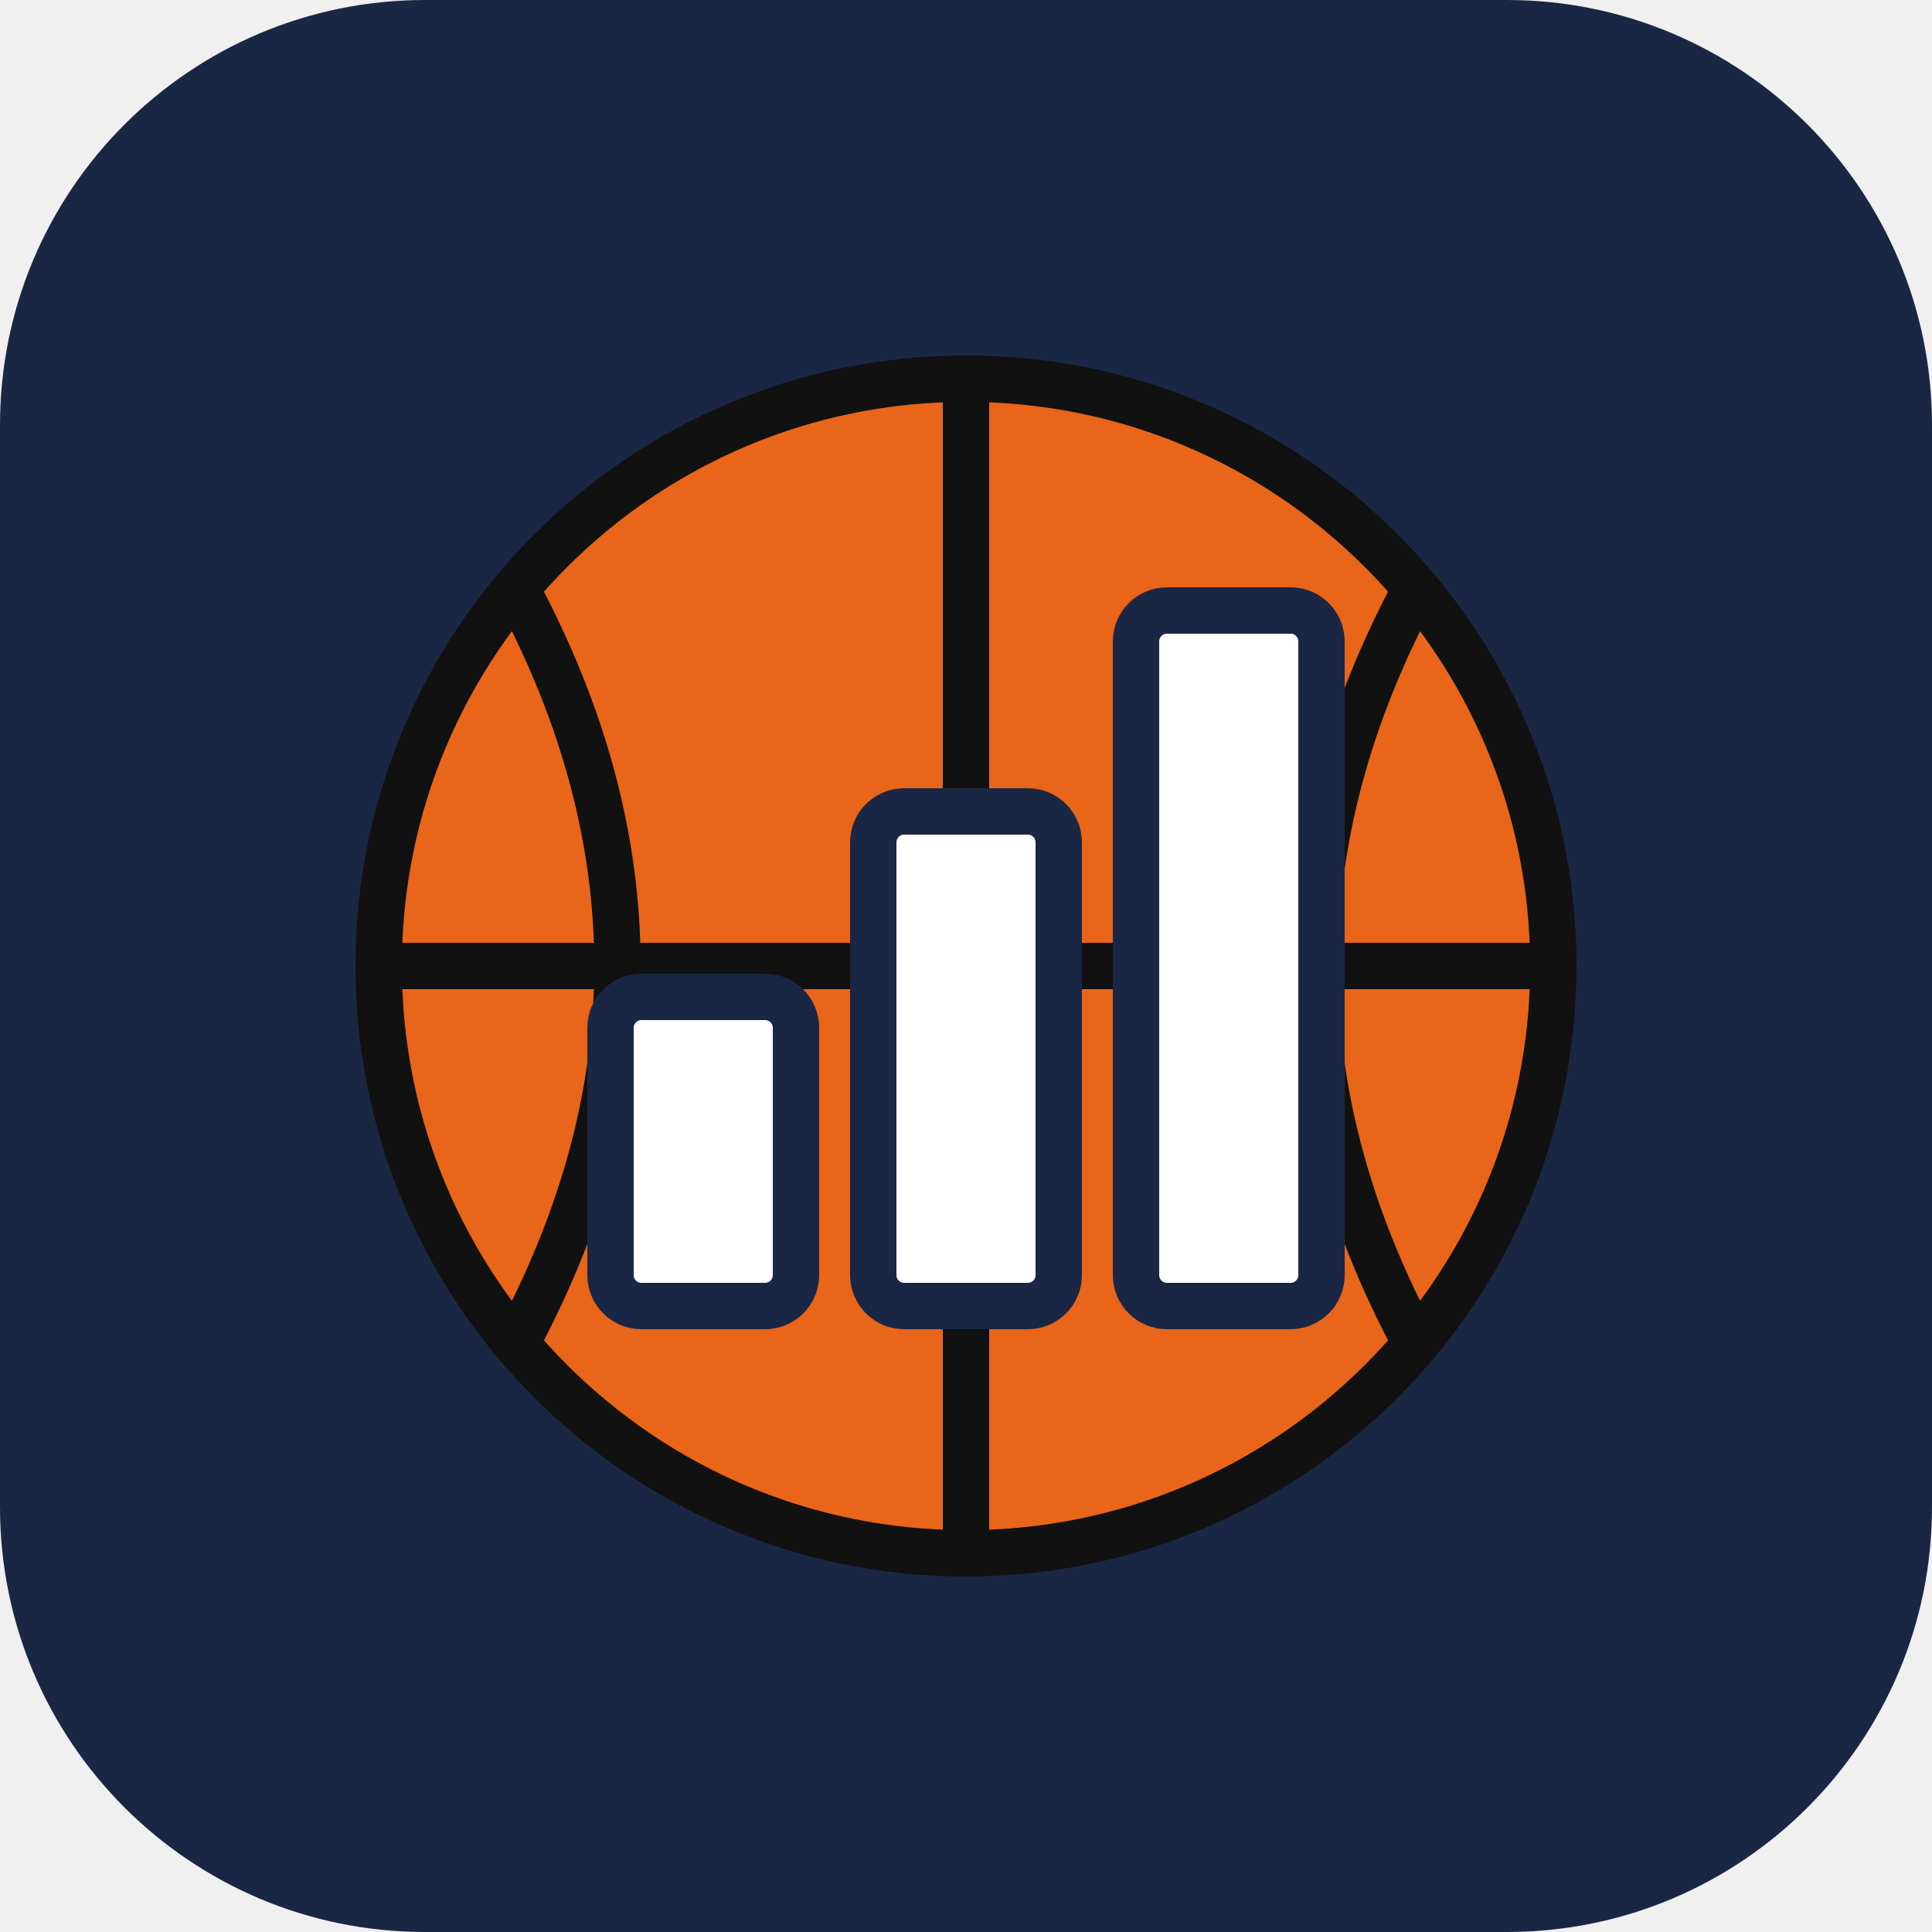
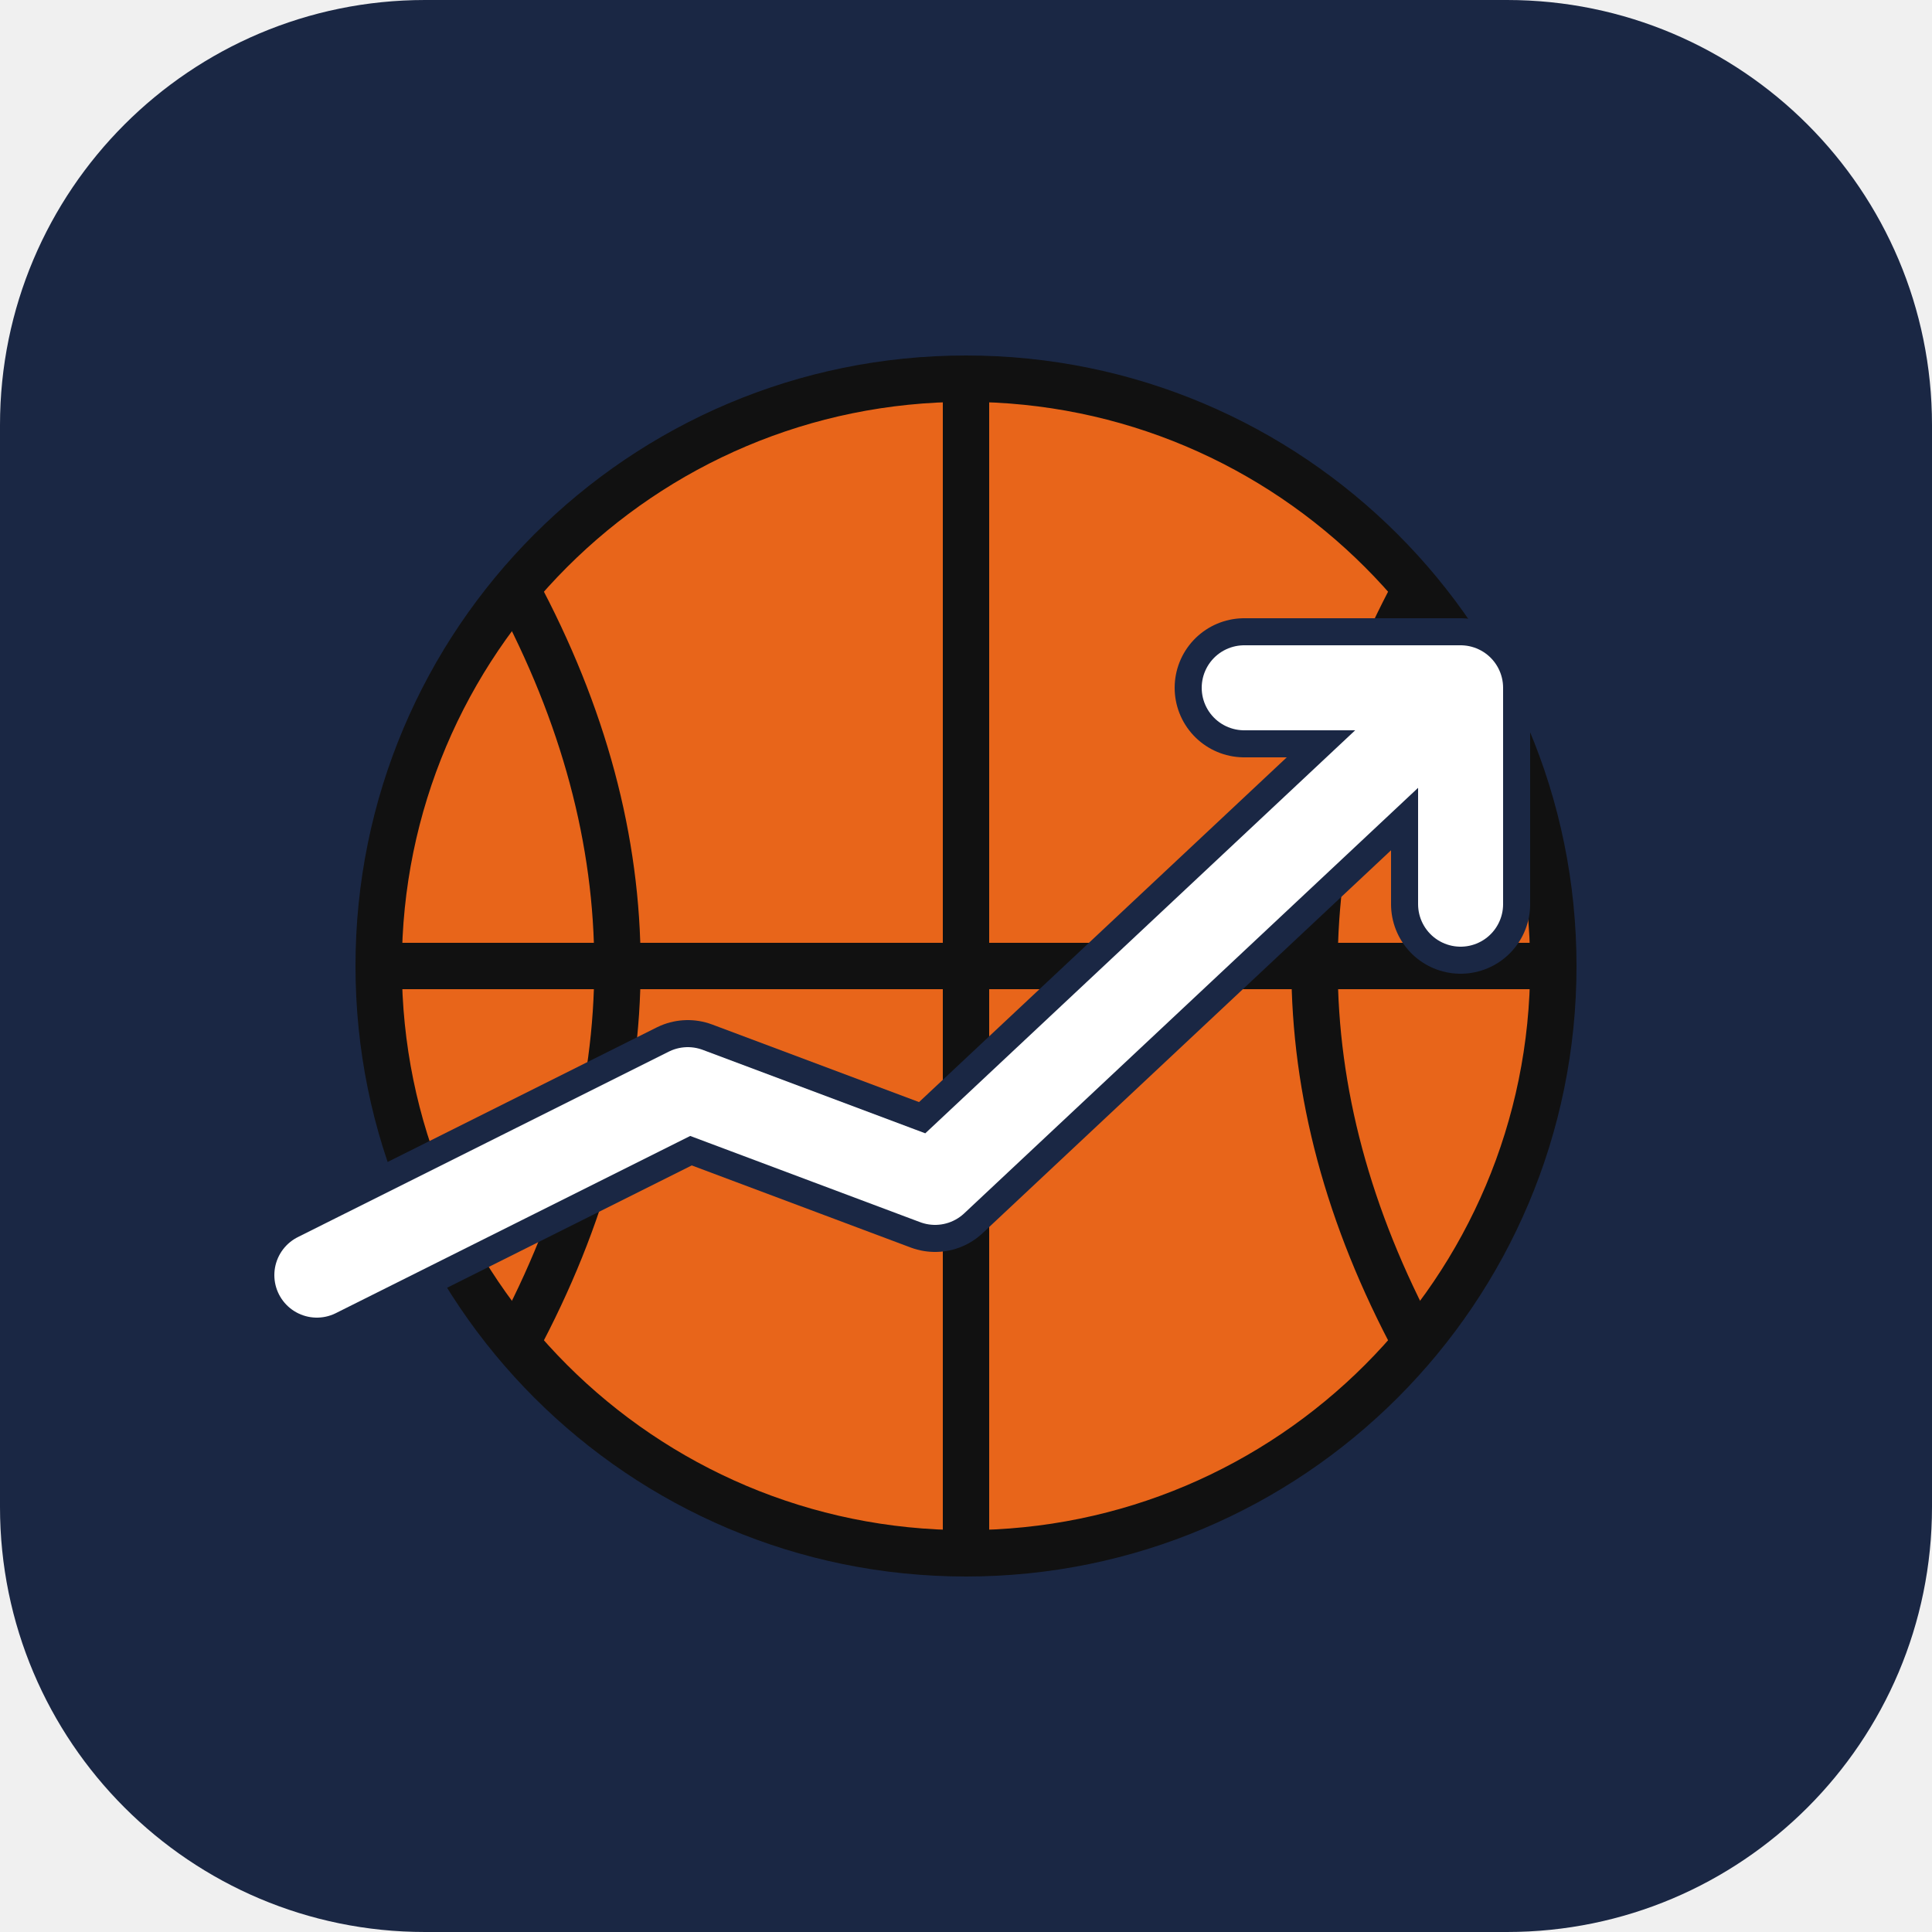
<svg xmlns="http://www.w3.org/2000/svg" viewBox="0 0 100 100" role="img" aria-label="BasketLab">
  <rect width="100" height="100" rx="22" fill="#1A2744" />
  <g transform="translate(10 10) scale(0.8)">
    <circle cx="50" cy="50" r="38" fill="#E8651A" />
    <circle cx="50" cy="50" r="38" fill="none" stroke="#111111" stroke-width="3" />
    <path d="M 12 50 L 88 50" fill="none" stroke="#111111" stroke-width="3" />
    <path d="M 20.9 25.6 Q 34 50 20.9 74.4" fill="none" stroke="#111111" stroke-width="3" stroke-linecap="round" />
    <path d="M 50 12 L 50 88" fill="none" stroke="#111111" stroke-width="3" />
    <path d="M 79.1 25.6 Q 66 50 79.1 74.4" fill="none" stroke="#111111" stroke-width="3" stroke-linecap="round" />
-     <g fill="#FFFFFF" stroke="#1A2744" stroke-width="3" stroke-linejoin="round">
-       <rect x="27" y="52" width="12" height="20" rx="2" />
-       <rect x="44" y="40" width="12" height="32" rx="2" />
-       <rect x="61" y="27" width="12" height="45" rx="2" />
-     </g>
+     <path d="M 8 70 L 32 58 L 48 64 L 80 34" fill="none" stroke="#1A2744" stroke-width="9" stroke-linecap="round" stroke-linejoin="round" />
+     <path d="M 68 32 L 82 32 L 82 46" fill="none" stroke="#1A2744" stroke-width="9" stroke-linecap="round" stroke-linejoin="round" />
+     <path d="M 8 70 L 32 58 L 48 64 L 80 34" fill="none" stroke="#FFFFFF" stroke-width="5.5" stroke-linecap="round" stroke-linejoin="round" />
+     <path d="M 68 32 L 82 32 L 82 46" fill="none" stroke="#FFFFFF" stroke-width="5.5" stroke-linecap="round" stroke-linejoin="round" />
  </g>
</svg>
